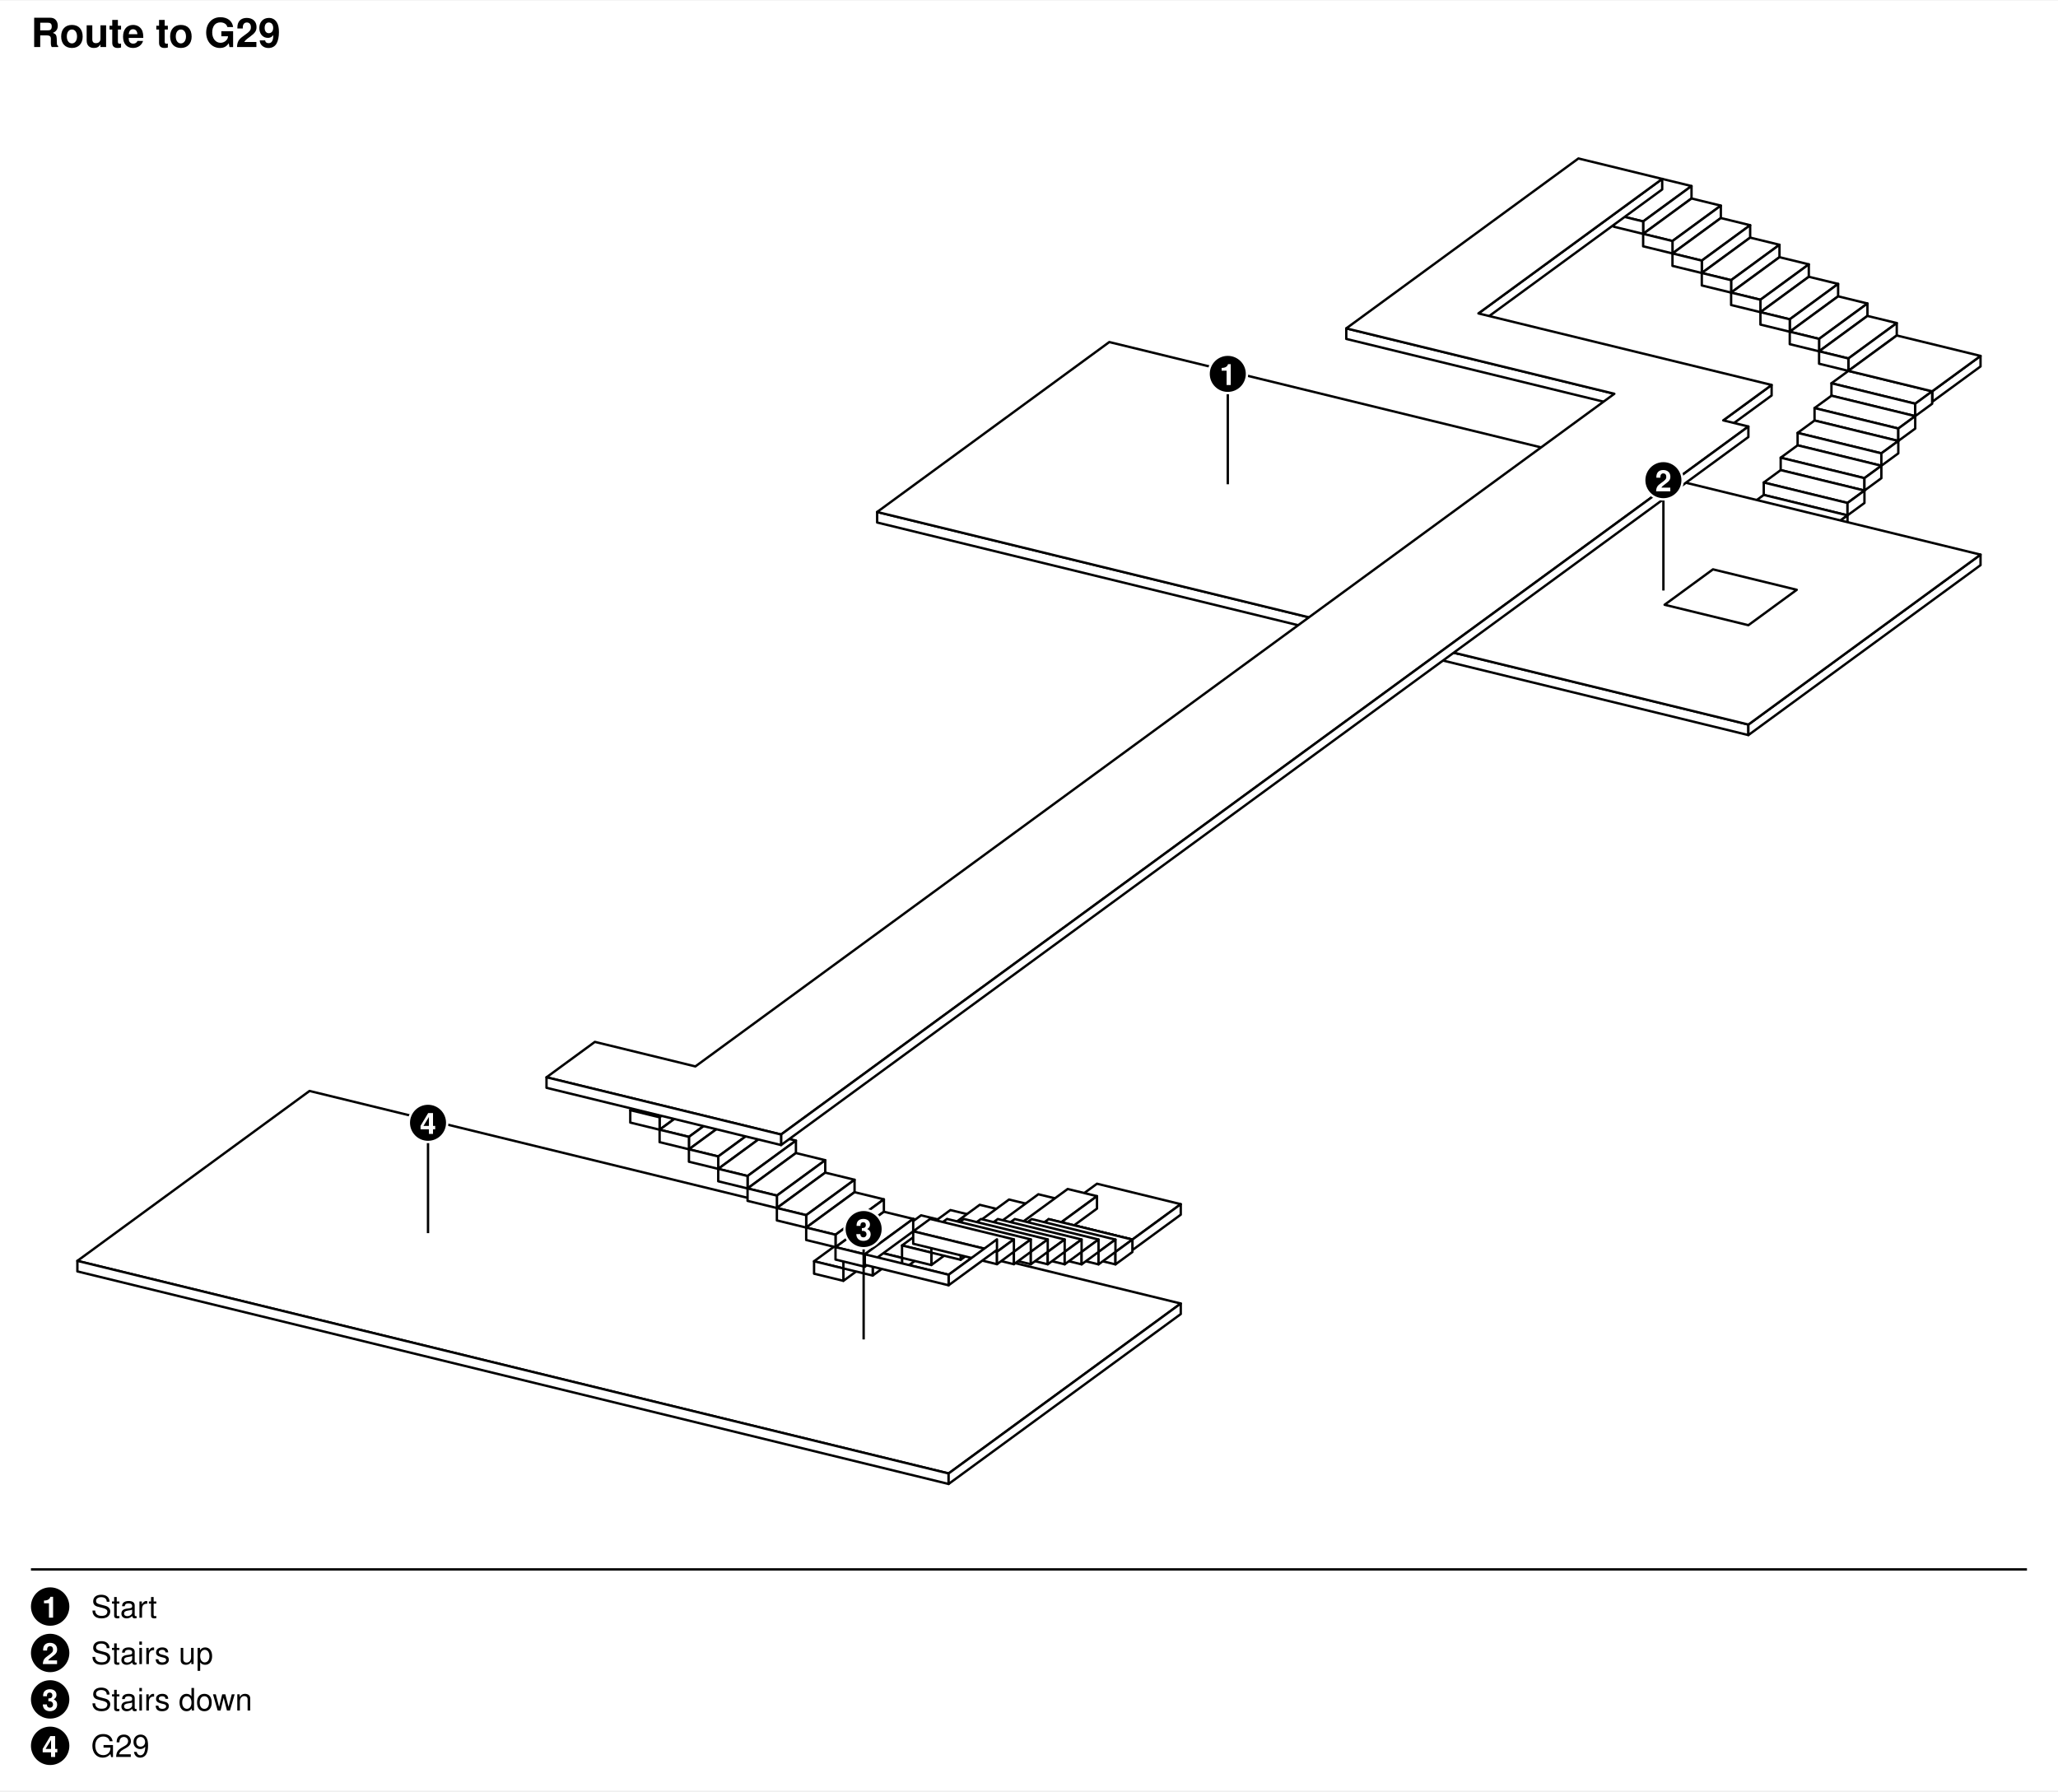
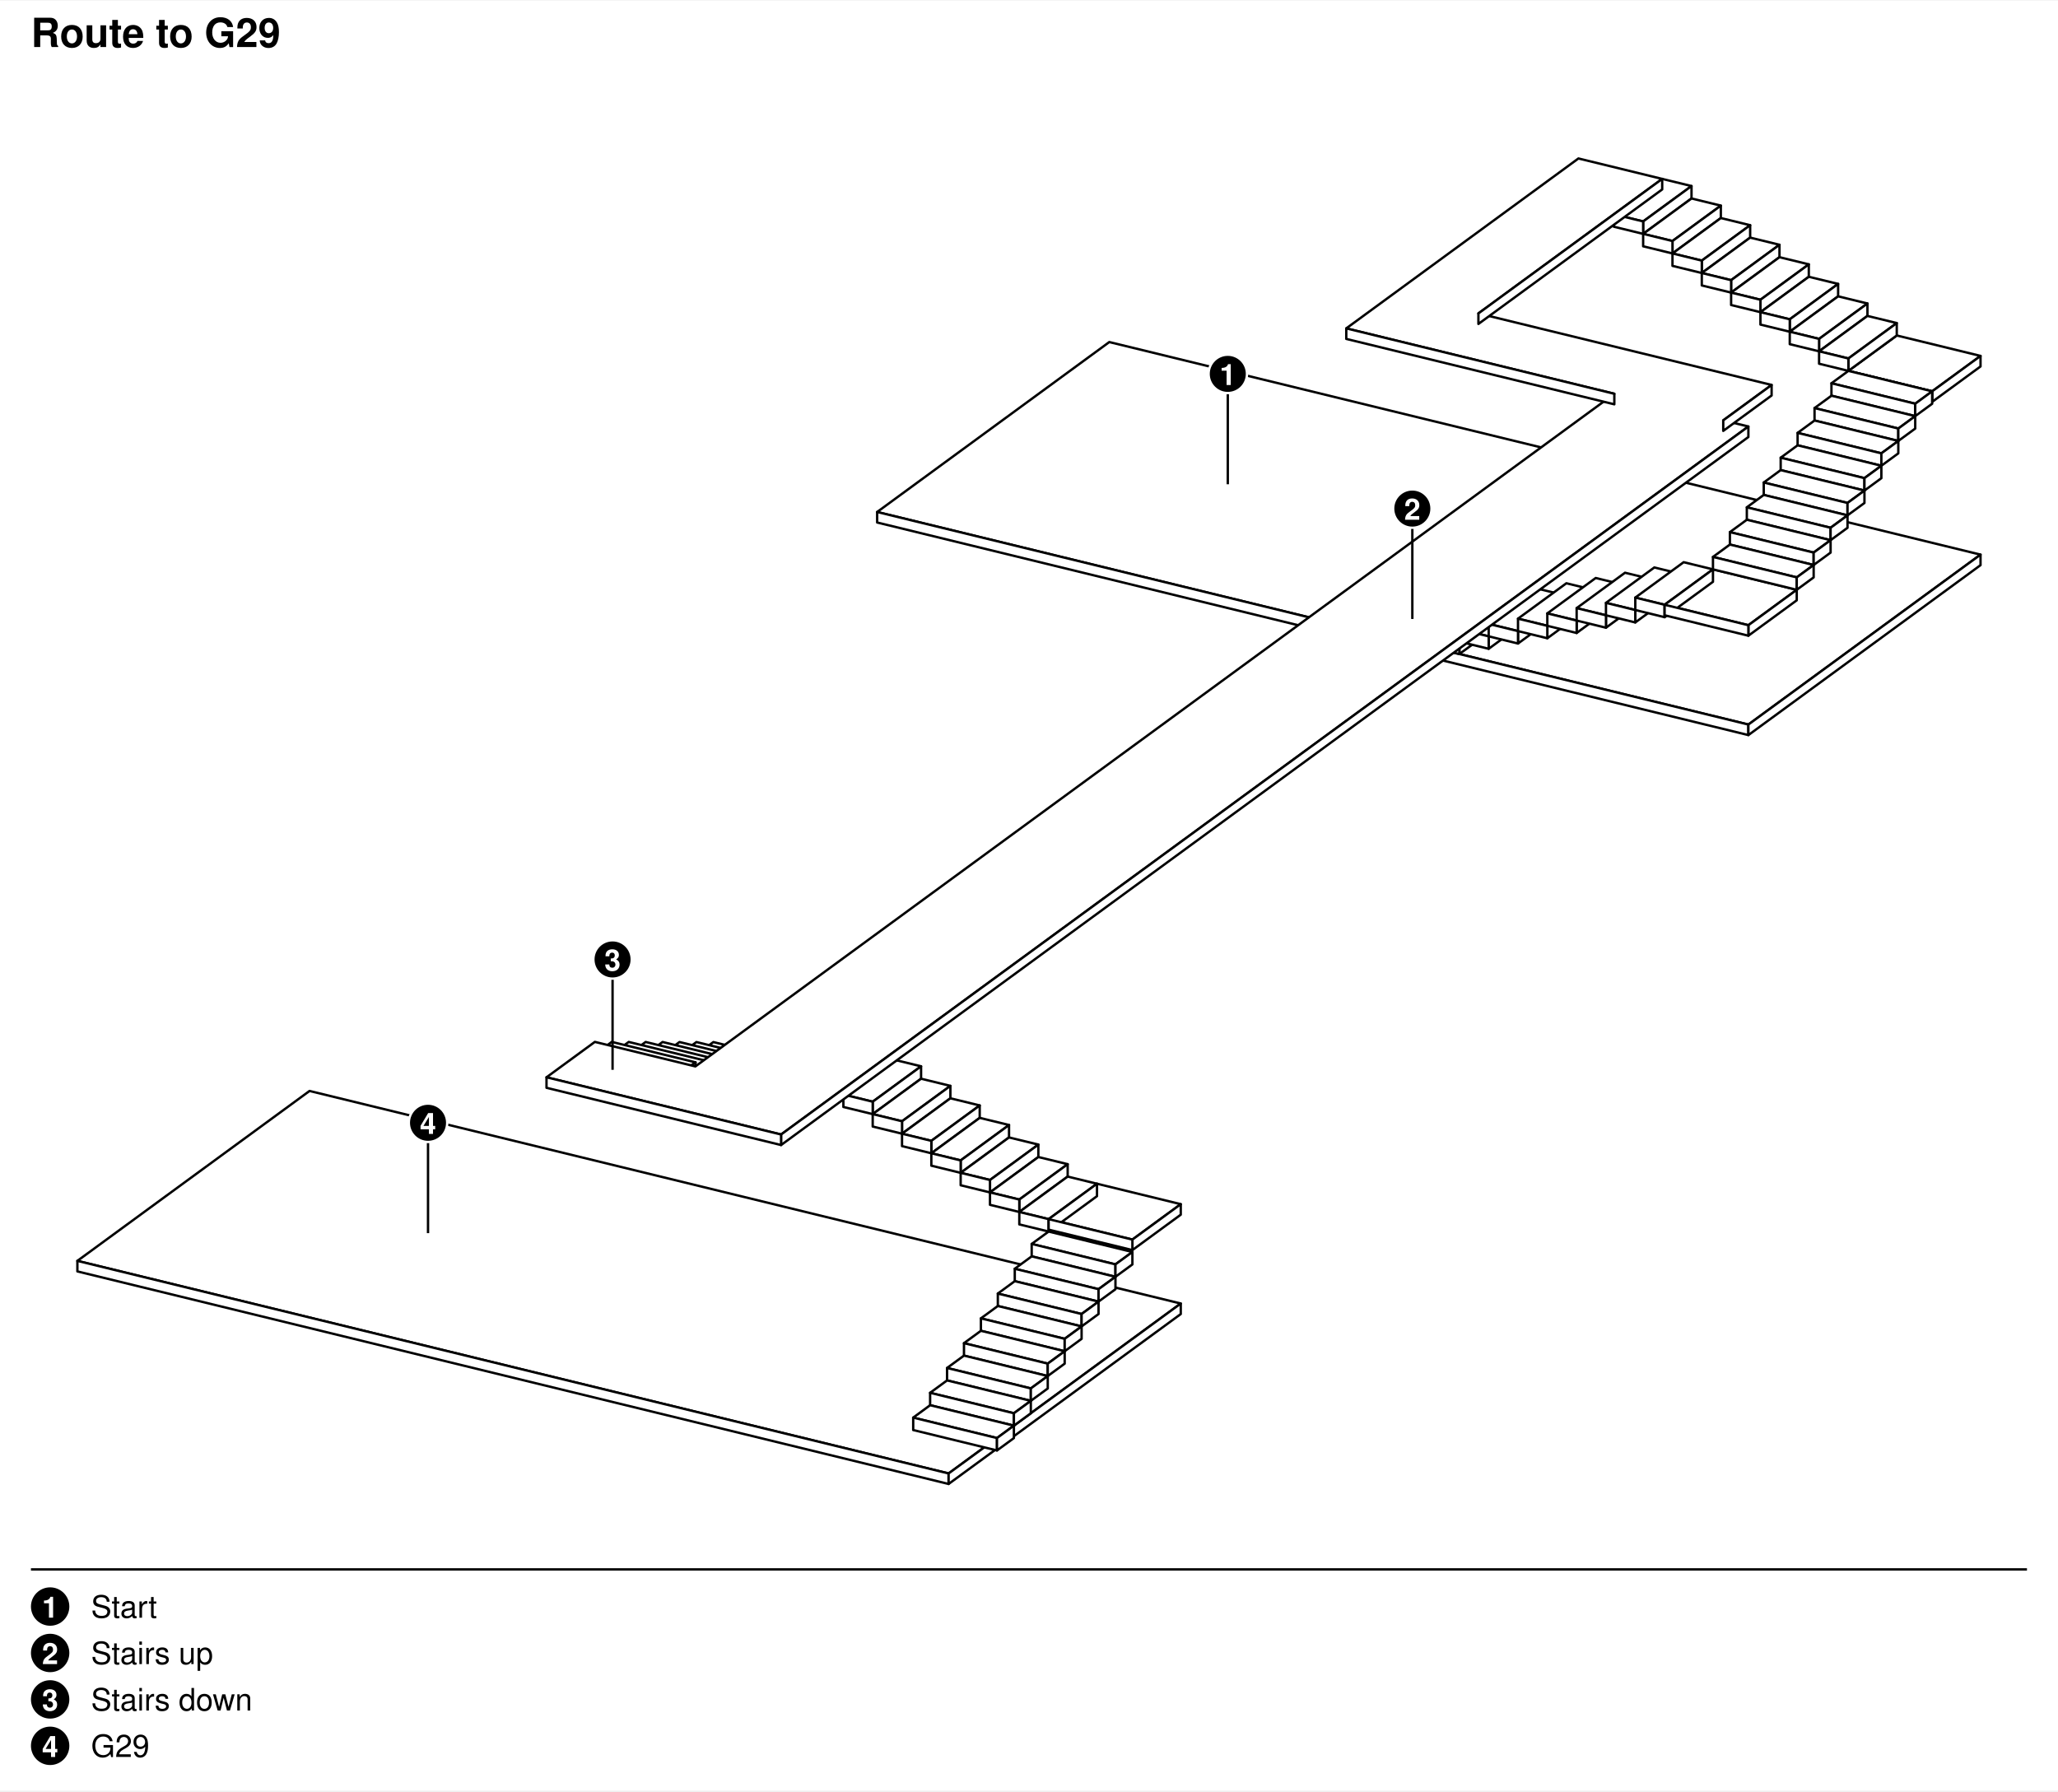
<svg xmlns="http://www.w3.org/2000/svg" width="957" height="833" viewBox="-459.0 -276.7 957.4 832.8" font-family="Helvetica Neue, Helvetica, Arial, sans-serif">
  <rect x="-459.0" y="-276.7" width="957.4" height="832.8" fill="#ffffff" />
+   <g id="level-L0">
+     <path d="M -50.94,-38.78 L 354.36,60.11 L 462.36,-18.94 L 57.06,-117.84 Z M -423,309.63 L -17.7,408.53 L 90.3,329.47 L -315,230.58 Z" fill="#ffffff" fill-rule="evenodd" stroke="#000000" stroke-width="1.1" stroke-linejoin="round" />
+     <polygon points="-50.94,-38.78 354.36,60.11 354.36,65.01 -50.94,-33.89" fill="#ffffff" stroke="#000000" stroke-width="1.1" stroke-linejoin="round" />
+     <polygon points="354.36,60.11 462.36,-18.94 462.36,-14.05 354.36,65.01" fill="#ffffff" stroke="#000000" stroke-width="1.1" stroke-linejoin="round" />
+     <polygon points="-423,309.63 -17.7,408.53 -17.7,413.42 -423,314.53" fill="#ffffff" stroke="#000000" stroke-width="1.1" stroke-linejoin="round" />
+     <polygon points="-17.7,408.53 90.3,329.47 90.3,334.37 -17.7,413.42" fill="#ffffff" stroke="#000000" stroke-width="1.1" stroke-linejoin="round" />
+   </g>
  <g id="stairs-L0">
    <polygon points="327.91,-190.42 314.27,-193.74 291.77,-177.27 305.41,-173.95" fill="#ffffff" stroke="#000000" stroke-width="1.1" stroke-linejoin="round" />
    <polygon points="305.41,-173.95 327.91,-190.42 327.91,-184.64 305.41,-168.17" fill="#ffffff" stroke="#000000" stroke-width="1.1" stroke-linejoin="round" />
    <polygon points="341.55,-181.31 327.91,-184.64 305.41,-168.17 319.05,-164.84" fill="#ffffff" stroke="#000000" stroke-width="1.1" stroke-linejoin="round" />
    <polygon points="319.05,-164.84 341.55,-181.31 341.55,-175.53 319.05,-159.06" fill="#ffffff" stroke="#000000" stroke-width="1.1" stroke-linejoin="round" />
    <polygon points="355.19,-172.2 341.55,-175.53 319.05,-159.06 332.69,-155.73" fill="#ffffff" stroke="#000000" stroke-width="1.1" stroke-linejoin="round" />
    <polygon points="332.69,-155.73 355.19,-172.2 355.19,-166.43 332.69,-149.96" fill="#ffffff" stroke="#000000" stroke-width="1.1" stroke-linejoin="round" />
    <polygon points="368.83,-163.1 355.19,-166.43 332.69,-149.96 346.33,-146.63" fill="#ffffff" stroke="#000000" stroke-width="1.1" stroke-linejoin="round" />
+     <path d="M -119.26,207.86 L -80.29,217.36 L -57.79,200.89 L -96.76,191.39 Z M 400.89,-104.43 L 439.86,-94.92 L 462.36,-111.39 L 423.39,-120.9 Z" fill="#ffffff" fill-rule="evenodd" stroke="#000000" stroke-width="1.1" stroke-linejoin="round" />
    <polygon points="346.33,-146.63 368.83,-163.1 368.83,-157.32 346.33,-140.85" fill="#ffffff" stroke="#000000" stroke-width="1.1" stroke-linejoin="round" />
    <polygon points="291.77,-177.27 305.41,-173.95 305.41,-168.17 291.77,-171.5" fill="#ffffff" stroke="#000000" stroke-width="1.1" stroke-linejoin="round" />
    <polygon points="382.47,-153.99 368.83,-157.32 346.33,-140.85 359.97,-137.52" fill="#ffffff" stroke="#000000" stroke-width="1.1" stroke-linejoin="round" />
    <polygon points="359.97,-137.52 382.47,-153.99 382.47,-148.21 359.97,-131.74" fill="#ffffff" stroke="#000000" stroke-width="1.1" stroke-linejoin="round" />
    <polygon points="305.41,-168.17 319.05,-164.84 319.05,-159.06 305.41,-162.39" fill="#ffffff" stroke="#000000" stroke-width="1.1" stroke-linejoin="round" />
    <polygon points="396.11,-144.89 382.47,-148.21 359.97,-131.74 373.61,-128.42" fill="#ffffff" stroke="#000000" stroke-width="1.1" stroke-linejoin="round" />
    <polygon points="373.61,-128.42 396.11,-144.89 396.11,-139.11 373.61,-122.64" fill="#ffffff" stroke="#000000" stroke-width="1.1" stroke-linejoin="round" />
    <polygon points="319.05,-159.06 332.69,-155.73 332.69,-149.96 319.05,-153.28" fill="#ffffff" stroke="#000000" stroke-width="1.1" stroke-linejoin="round" />
    <polygon points="409.75,-135.78 396.11,-139.11 373.61,-122.64 387.25,-119.31" fill="#ffffff" stroke="#000000" stroke-width="1.1" stroke-linejoin="round" />
    <polygon points="387.25,-119.31 409.75,-135.78 409.75,-130 387.25,-113.53" fill="#ffffff" stroke="#000000" stroke-width="1.1" stroke-linejoin="round" />
    <polygon points="332.69,-149.96 346.33,-146.63 346.33,-140.85 332.69,-144.18" fill="#ffffff" stroke="#000000" stroke-width="1.1" stroke-linejoin="round" />
    <polygon points="423.39,-126.67 409.75,-130 387.25,-113.53 400.89,-110.2" fill="#ffffff" stroke="#000000" stroke-width="1.1" stroke-linejoin="round" />
    <polygon points="400.89,-110.2 423.39,-126.67 423.39,-120.9 400.89,-104.43" fill="#ffffff" stroke="#000000" stroke-width="1.1" stroke-linejoin="round" />
    <polygon points="346.33,-140.85 359.97,-137.52 359.97,-131.74 346.33,-135.07" fill="#ffffff" stroke="#000000" stroke-width="1.1" stroke-linejoin="round" />
    <polygon points="359.97,-131.74 373.61,-128.42 373.61,-122.64 359.97,-125.97" fill="#ffffff" stroke="#000000" stroke-width="1.1" stroke-linejoin="round" />
    <polygon points="373.61,-122.64 387.25,-119.31 387.25,-113.53 373.61,-116.86" fill="#ffffff" stroke="#000000" stroke-width="1.1" stroke-linejoin="round" />
    <polygon points="387.25,-113.53 400.89,-110.2 400.89,-104.43 387.25,-107.76" fill="#ffffff" stroke="#000000" stroke-width="1.1" stroke-linejoin="round" />
    <polygon points="439.86,-94.92 462.36,-111.39 462.36,-106.49 439.86,-90.02" fill="#ffffff" stroke="#000000" stroke-width="1.1" stroke-linejoin="round" />
-     <polygon points="-50.94,-38.78 354.36,60.11 354.36,65.01 -50.94,-33.89" fill="#ffffff" stroke="#000000" stroke-width="1.1" stroke-linejoin="round" />
    <polygon points="400.89,-104.43 439.86,-94.92 439.86,-90.02 400.89,-99.53" fill="#ffffff" stroke="#000000" stroke-width="1.1" stroke-linejoin="round" />
    <polygon points="431.98,-89.15 439.86,-94.92 400.89,-104.43 393.01,-98.66" fill="#ffffff" stroke="#000000" stroke-width="1.1" stroke-linejoin="round" />
    <polygon points="393.01,-98.66 431.98,-89.15 431.98,-83.38 393.01,-92.88" fill="#ffffff" stroke="#000000" stroke-width="1.1" stroke-linejoin="round" />
    <polygon points="206.27,18.2 219.91,21.53 242.41,5.06 228.77,1.73" fill="#ffffff" stroke="#000000" stroke-width="1.1" stroke-linejoin="round" />
    <polygon points="219.91,21.53 242.41,5.06 242.41,10.84 219.91,27.31" fill="#ffffff" stroke="#000000" stroke-width="1.1" stroke-linejoin="round" />
    <polygon points="431.98,-89.15 439.86,-94.92 439.86,-89.14 431.98,-83.38" fill="#ffffff" stroke="#000000" stroke-width="1.1" stroke-linejoin="round" />
-     <polygon points="354.36,60.11 462.36,-18.94 462.36,-14.05 354.36,65.01" fill="#ffffff" stroke="#000000" stroke-width="1.1" stroke-linejoin="round" />
    <polygon points="424.11,-77.61 431.98,-83.38 393.01,-92.88 385.14,-87.12" fill="#ffffff" stroke="#000000" stroke-width="1.1" stroke-linejoin="round" />
    <polygon points="385.14,-87.12 424.11,-77.61 424.11,-71.83 385.14,-81.34" fill="#ffffff" stroke="#000000" stroke-width="1.1" stroke-linejoin="round" />
    <polygon points="219.91,15.75 233.55,19.08 256.05,2.61 242.41,-0.72" fill="#ffffff" stroke="#000000" stroke-width="1.1" stroke-linejoin="round" />
    <polygon points="233.55,19.08 256.05,2.61 256.05,8.39 233.55,24.86" fill="#ffffff" stroke="#000000" stroke-width="1.1" stroke-linejoin="round" />
    <polygon points="424.11,-77.61 431.98,-83.38 431.98,-77.6 424.11,-71.83" fill="#ffffff" stroke="#000000" stroke-width="1.1" stroke-linejoin="round" />
    <polygon points="416.23,-66.07 424.11,-71.83 385.14,-81.34 377.26,-75.58" fill="#ffffff" stroke="#000000" stroke-width="1.1" stroke-linejoin="round" />
    <polygon points="206.27,18.2 219.91,21.53 219.91,27.31 206.27,23.98" fill="#ffffff" stroke="#000000" stroke-width="1.1" stroke-linejoin="round" />
    <polygon points="377.26,-75.58 416.23,-66.07 416.23,-60.29 377.26,-69.8" fill="#ffffff" stroke="#000000" stroke-width="1.1" stroke-linejoin="round" />
    <polygon points="233.55,13.3 247.19,16.63 269.69,0.16 256.05,-3.17" fill="#ffffff" stroke="#000000" stroke-width="1.1" stroke-linejoin="round" />
    <polygon points="247.19,16.63 269.69,0.16 269.69,5.94 247.19,22.41" fill="#ffffff" stroke="#000000" stroke-width="1.1" stroke-linejoin="round" />
    <polygon points="416.23,-66.07 424.11,-71.83 424.11,-66.06 416.23,-60.29" fill="#ffffff" stroke="#000000" stroke-width="1.1" stroke-linejoin="round" />
    <polygon points="408.36,-54.53 416.23,-60.29 377.26,-69.8 369.39,-64.04" fill="#ffffff" stroke="#000000" stroke-width="1.1" stroke-linejoin="round" />
    <polygon points="219.91,15.75 233.55,19.08 233.55,24.86 219.91,21.53" fill="#ffffff" stroke="#000000" stroke-width="1.1" stroke-linejoin="round" />
    <polygon points="369.39,-64.04 408.36,-54.53 408.36,-48.75 369.39,-58.26" fill="#ffffff" stroke="#000000" stroke-width="1.1" stroke-linejoin="round" />
    <polygon points="247.19,10.85 260.83,14.18 283.33,-2.29 269.69,-5.62" fill="#ffffff" stroke="#000000" stroke-width="1.1" stroke-linejoin="round" />
    <polygon points="408.36,-54.53 416.23,-60.29 416.23,-54.51 408.36,-48.75" fill="#ffffff" stroke="#000000" stroke-width="1.1" stroke-linejoin="round" />
    <polygon points="260.83,14.18 283.33,-2.29 283.33,3.49 260.83,19.96" fill="#ffffff" stroke="#000000" stroke-width="1.1" stroke-linejoin="round" />
    <polygon points="400.48,-42.98 408.36,-48.75 369.39,-58.26 361.51,-52.49" fill="#ffffff" stroke="#000000" stroke-width="1.1" stroke-linejoin="round" />
    <polygon points="233.55,13.3 247.19,16.63 247.19,22.41 233.55,19.08" fill="#ffffff" stroke="#000000" stroke-width="1.1" stroke-linejoin="round" />
    <polygon points="361.51,-52.49 400.48,-42.98 400.48,-37.21 361.51,-46.72" fill="#ffffff" stroke="#000000" stroke-width="1.1" stroke-linejoin="round" />
    <polygon points="260.83,8.4 274.47,11.73 296.97,-4.74 283.33,-8.07" fill="#ffffff" stroke="#000000" stroke-width="1.1" stroke-linejoin="round" />
    <polygon points="400.48,-42.98 408.36,-48.75 408.36,-42.97 400.48,-37.21" fill="#ffffff" stroke="#000000" stroke-width="1.1" stroke-linejoin="round" />
    <polygon points="274.47,11.73 296.97,-4.74 296.97,1.04 274.47,17.51" fill="#ffffff" stroke="#000000" stroke-width="1.1" stroke-linejoin="round" />
    <polygon points="392.61,-31.44 400.48,-37.21 361.51,-46.72 353.64,-40.95" fill="#ffffff" stroke="#000000" stroke-width="1.1" stroke-linejoin="round" />
    <polygon points="247.19,10.85 260.83,14.18 260.83,19.96 247.19,16.63" fill="#ffffff" stroke="#000000" stroke-width="1.1" stroke-linejoin="round" />
    <polygon points="353.64,-40.95 392.61,-31.44 392.61,-25.67 353.64,-35.17" fill="#ffffff" stroke="#000000" stroke-width="1.1" stroke-linejoin="round" />
    <polygon points="274.47,5.95 288.11,9.28 310.61,-7.19 296.97,-10.52" fill="#ffffff" stroke="#000000" stroke-width="1.1" stroke-linejoin="round" />
    <polygon points="392.61,-31.44 400.48,-37.21 400.48,-31.43 392.61,-25.67" fill="#ffffff" stroke="#000000" stroke-width="1.1" stroke-linejoin="round" />
    <polygon points="288.11,9.28 310.61,-7.19 310.61,-1.41 288.11,15.06" fill="#ffffff" stroke="#000000" stroke-width="1.1" stroke-linejoin="round" />
    <polygon points="384.73,-19.9 392.61,-25.67 353.64,-35.17 345.76,-29.41" fill="#ffffff" stroke="#000000" stroke-width="1.1" stroke-linejoin="round" />
+     <path d="M 315.39,4.38 L 354.36,13.89 L 376.86,-2.58 L 337.89,-12.09 Z M 28.83,290.21 L 67.8,299.72 L 90.3,283.25 L 51.33,273.74 Z" fill="#ffffff" fill-rule="evenodd" stroke="#000000" stroke-width="1.1" stroke-linejoin="round" />
    <polygon points="260.83,8.4 274.47,11.73 274.47,17.51 260.83,14.18" fill="#ffffff" stroke="#000000" stroke-width="1.1" stroke-linejoin="round" />
    <polygon points="345.76,-29.41 384.73,-19.9 384.73,-14.12 345.76,-23.63" fill="#ffffff" stroke="#000000" stroke-width="1.1" stroke-linejoin="round" />
    <polygon points="288.11,3.5 301.75,6.83 324.25,-9.64 310.61,-12.97" fill="#ffffff" stroke="#000000" stroke-width="1.1" stroke-linejoin="round" />
    <polygon points="384.73,-19.9 392.61,-25.67 392.61,-19.89 384.73,-14.12" fill="#ffffff" stroke="#000000" stroke-width="1.1" stroke-linejoin="round" />
    <polygon points="376.86,-8.36 384.73,-14.12 345.76,-23.63 337.89,-17.87" fill="#ffffff" stroke="#000000" stroke-width="1.1" stroke-linejoin="round" />
    <polygon points="301.75,6.83 324.25,-9.64 324.25,-3.86 301.75,12.61" fill="#ffffff" stroke="#000000" stroke-width="1.1" stroke-linejoin="round" />
    <polygon points="274.47,5.95 288.11,9.28 288.11,15.06 274.47,11.73" fill="#ffffff" stroke="#000000" stroke-width="1.1" stroke-linejoin="round" />
    <polygon points="337.89,-17.87 376.86,-8.36 376.86,-2.58 337.89,-12.09" fill="#ffffff" stroke="#000000" stroke-width="1.1" stroke-linejoin="round" />
    <polygon points="301.75,1.05 315.39,4.38 337.89,-12.09 324.25,-15.42" fill="#ffffff" stroke="#000000" stroke-width="1.1" stroke-linejoin="round" />
    <polygon points="376.86,-8.36 384.73,-14.12 384.73,-8.35 376.86,-2.58" fill="#ffffff" stroke="#000000" stroke-width="1.1" stroke-linejoin="round" />
    <polygon points="315.39,4.38 337.89,-12.09 337.89,-6.31 315.39,10.16" fill="#ffffff" stroke="#000000" stroke-width="1.1" stroke-linejoin="round" />
    <polygon points="288.11,3.5 301.75,6.83 301.75,12.61 288.11,9.28" fill="#ffffff" stroke="#000000" stroke-width="1.1" stroke-linejoin="round" />
    <polygon points="301.75,1.05 315.39,4.38 315.39,10.16 301.75,6.83" fill="#ffffff" stroke="#000000" stroke-width="1.1" stroke-linejoin="round" />
    <polygon points="354.36,13.89 376.86,-2.58 376.86,2.31 354.36,18.78" fill="#ffffff" stroke="#000000" stroke-width="1.1" stroke-linejoin="round" />
    <polygon points="315.39,4.38 354.36,13.89 354.36,18.78 315.39,9.27" fill="#ffffff" stroke="#000000" stroke-width="1.1" stroke-linejoin="round" />
-     <path d="M -50.94,-38.78 L 354.36,60.11 L 462.36,-18.94 L 57.06,-117.84 Z M -423,309.63 L -17.7,408.53 L 90.3,329.47 L -315,230.58 Z" fill="#ffffff" fill-rule="evenodd" stroke="#000000" stroke-width="1.1" stroke-linejoin="round" />
-     <path d="M 315.39,4.38 L 354.36,13.89 L 376.86,-2.58 L 337.89,-12.09 Z M 28.83,290.21 L 67.8,299.72 L 90.3,283.25 L 51.33,273.74 Z" fill="#ffffff" fill-rule="evenodd" stroke="#000000" stroke-width="1.1" stroke-linejoin="round" />
-     <path d="M 400.89,-104.43 L 439.86,-94.92 L 462.36,-111.39 L 423.39,-120.9 Z M -56.67,306.57 L -17.7,316.08 L 4.8,299.61 L -34.17,290.1 Z" fill="#ffffff" fill-rule="evenodd" stroke="#000000" stroke-width="1.1" stroke-linejoin="round" />
-     <polygon points="-44.15,296.67 -57.79,293.34 -80.29,309.81 -66.65,313.14" fill="#ffffff" stroke="#000000" stroke-width="1.1" stroke-linejoin="round" />
-     <polygon points="-66.65,313.14 -44.15,296.67 -44.15,302.44 -66.65,318.91" fill="#ffffff" stroke="#000000" stroke-width="1.1" stroke-linejoin="round" />
-     <polygon points="-30.51,294.22 -44.15,290.89 -66.65,307.36 -53.01,310.69" fill="#ffffff" stroke="#000000" stroke-width="1.1" stroke-linejoin="round" />
-     <polygon points="-53.01,310.69 -30.51,294.22 -30.51,299.99 -53.01,316.46" fill="#ffffff" stroke="#000000" stroke-width="1.1" stroke-linejoin="round" />
-     <polygon points="-80.29,309.81 -66.65,313.14 -66.65,318.91 -80.29,315.59" fill="#ffffff" stroke="#000000" stroke-width="1.1" stroke-linejoin="round" />
-     <polygon points="-16.87,291.77 -30.51,288.44 -53.01,304.91 -39.37,308.24" fill="#ffffff" stroke="#000000" stroke-width="1.1" stroke-linejoin="round" />
-     <polygon points="-39.37,308.24 -16.87,291.77 -16.87,297.54 -39.37,314.01" fill="#ffffff" stroke="#000000" stroke-width="1.1" stroke-linejoin="round" />
-     <polygon points="-66.65,307.36 -53.01,310.69 -53.01,316.46 -66.65,313.14" fill="#ffffff" stroke="#000000" stroke-width="1.1" stroke-linejoin="round" />
-     <polygon points="-3.23,289.32 -16.87,285.99 -39.37,302.46 -25.73,305.79" fill="#ffffff" stroke="#000000" stroke-width="1.1" stroke-linejoin="round" />
-     <polygon points="-25.73,305.79 -3.23,289.32 -3.23,295.09 -25.73,311.56" fill="#ffffff" stroke="#000000" stroke-width="1.1" stroke-linejoin="round" />
-     <polygon points="-53.01,304.91 -39.37,308.24 -39.37,314.01 -53.01,310.69" fill="#ffffff" stroke="#000000" stroke-width="1.1" stroke-linejoin="round" />
-     <polygon points="10.41,286.87 -3.23,283.54 -25.73,300.01 -12.09,303.34" fill="#ffffff" stroke="#000000" stroke-width="1.1" stroke-linejoin="round" />
-     <polygon points="-12.09,303.34 10.41,286.87 10.41,292.65 -12.09,309.12" fill="#ffffff" stroke="#000000" stroke-width="1.1" stroke-linejoin="round" />
-     <polygon points="-39.37,302.46 -25.73,305.79 -25.73,311.56 -39.37,308.24" fill="#ffffff" stroke="#000000" stroke-width="1.1" stroke-linejoin="round" />
-     <polygon points="24.05,284.42 10.41,281.09 -12.09,297.56 1.55,300.89" fill="#ffffff" stroke="#000000" stroke-width="1.1" stroke-linejoin="round" />
-     <polygon points="1.55,300.89 24.05,284.42 24.05,290.2 1.55,306.67" fill="#ffffff" stroke="#000000" stroke-width="1.1" stroke-linejoin="round" />
-     <polygon points="-25.73,300.01 -12.09,303.34 -12.09,309.12 -25.73,305.79" fill="#ffffff" stroke="#000000" stroke-width="1.1" stroke-linejoin="round" />
-     <polygon points="37.69,281.97 24.05,278.64 1.55,295.11 15.19,298.44" fill="#ffffff" stroke="#000000" stroke-width="1.1" stroke-linejoin="round" />
-     <polygon points="15.19,298.44 37.69,281.97 37.69,287.75 15.19,304.22" fill="#ffffff" stroke="#000000" stroke-width="1.1" stroke-linejoin="round" />
-     <polygon points="-12.09,297.56 1.55,300.89 1.55,306.67 -12.09,303.34" fill="#ffffff" stroke="#000000" stroke-width="1.1" stroke-linejoin="round" />
-     <polygon points="51.33,279.52 37.69,276.19 15.19,292.66 28.83,295.99" fill="#ffffff" stroke="#000000" stroke-width="1.1" stroke-linejoin="round" />
-     <polygon points="28.83,295.99 51.33,279.52 51.33,285.3 28.83,301.77" fill="#ffffff" stroke="#000000" stroke-width="1.1" stroke-linejoin="round" />
-     <polygon points="1.55,295.11 15.19,298.44 15.19,304.22 1.55,300.89" fill="#ffffff" stroke="#000000" stroke-width="1.1" stroke-linejoin="round" />
-     <polygon points="15.19,292.66 28.83,295.99 28.83,301.77 15.19,298.44" fill="#ffffff" stroke="#000000" stroke-width="1.1" stroke-linejoin="round" />
+     <polygon points="-80.29,217.36 -57.79,200.89 -57.79,205.79 -80.29,222.26" fill="#ffffff" stroke="#000000" stroke-width="1.1" stroke-linejoin="round" />
+     <polygon points="-80.29,223.14 -66.65,226.47 -44.15,210 -57.79,206.67" fill="#ffffff" stroke="#000000" stroke-width="1.1" stroke-linejoin="round" />
+     <polygon points="-66.65,226.47 -44.15,210 -44.15,215.78 -66.65,232.25" fill="#ffffff" stroke="#000000" stroke-width="1.1" stroke-linejoin="round" />
+     <polygon points="-66.65,232.25 -53.01,235.58 -30.51,219.11 -44.15,215.78" fill="#ffffff" stroke="#000000" stroke-width="1.1" stroke-linejoin="round" />
+     <polygon points="-119.26,207.86 -80.29,217.36 -80.29,222.26 -119.26,212.75" fill="#ffffff" stroke="#000000" stroke-width="1.1" stroke-linejoin="round" />
+     <polygon points="-53.01,235.58 -30.51,219.11 -30.51,224.88 -53.01,241.35" fill="#ffffff" stroke="#000000" stroke-width="1.1" stroke-linejoin="round" />
+     <polygon points="-53.01,241.35 -39.37,244.68 -16.87,228.21 -30.51,224.88" fill="#ffffff" stroke="#000000" stroke-width="1.1" stroke-linejoin="round" />
+     <polygon points="-39.37,244.68 -16.87,228.21 -16.87,233.99 -39.37,250.46" fill="#ffffff" stroke="#000000" stroke-width="1.1" stroke-linejoin="round" />
+     <polygon points="-88.17,223.13 -80.29,217.36 -119.26,207.86 -127.14,213.62" fill="#ffffff" stroke="#000000" stroke-width="1.1" stroke-linejoin="round" />
+     <polygon points="-39.37,250.46 -25.73,253.79 -3.23,237.32 -16.87,233.99" fill="#ffffff" stroke="#000000" stroke-width="1.1" stroke-linejoin="round" />
+     <polygon points="-25.73,253.79 -3.23,237.32 -3.23,243.1 -25.73,259.57" fill="#ffffff" stroke="#000000" stroke-width="1.1" stroke-linejoin="round" />
+     <polygon points="-80.29,223.14 -66.65,226.47 -66.65,232.25 -80.29,228.92" fill="#ffffff" stroke="#000000" stroke-width="1.1" stroke-linejoin="round" />
+     <polygon points="-25.73,259.57 -12.09,262.89 10.41,246.42 -3.23,243.1" fill="#ffffff" stroke="#000000" stroke-width="1.1" stroke-linejoin="round" />
+     <polygon points="-127.14,213.62 -88.17,223.13 -88.17,228.91 -127.14,219.4" fill="#ffffff" stroke="#000000" stroke-width="1.1" stroke-linejoin="round" />
+     <polygon points="-12.09,262.89 10.41,246.42 10.41,252.2 -12.09,268.67" fill="#ffffff" stroke="#000000" stroke-width="1.1" stroke-linejoin="round" />
+     <polygon points="-66.65,232.25 -53.01,235.58 -53.01,241.35 -66.65,238.03" fill="#ffffff" stroke="#000000" stroke-width="1.1" stroke-linejoin="round" />
+     <polygon points="-88.17,223.13 -80.29,217.36 -80.29,223.14 -88.17,228.91" fill="#ffffff" stroke="#000000" stroke-width="1.1" stroke-linejoin="round" />
+     <polygon points="-12.09,268.67 1.55,272 24.05,255.53 10.41,252.2" fill="#ffffff" stroke="#000000" stroke-width="1.1" stroke-linejoin="round" />
+     <polygon points="1.55,272 24.05,255.53 24.05,261.31 1.55,277.78" fill="#ffffff" stroke="#000000" stroke-width="1.1" stroke-linejoin="round" />
+     <polygon points="-53.01,241.35 -39.37,244.68 -39.37,250.46 -53.01,247.13" fill="#ffffff" stroke="#000000" stroke-width="1.1" stroke-linejoin="round" />
+     <polygon points="1.55,277.78 15.19,281.1 37.69,264.64 24.05,261.31" fill="#ffffff" stroke="#000000" stroke-width="1.1" stroke-linejoin="round" />
+     <polygon points="-96.04,223.12 -88.17,217.35 -127.14,207.84 -135.01,213.61" fill="#ffffff" stroke="#000000" stroke-width="1.1" stroke-linejoin="round" />
+     <polygon points="15.19,281.1 37.69,264.64 37.69,270.41 15.19,286.88" fill="#ffffff" stroke="#000000" stroke-width="1.1" stroke-linejoin="round" />
+     <polygon points="-39.37,250.46 -25.73,253.79 -25.73,259.57 -39.37,256.24" fill="#ffffff" stroke="#000000" stroke-width="1.1" stroke-linejoin="round" />
+     <polygon points="15.19,286.88 28.83,290.21 51.33,273.74 37.69,270.41" fill="#ffffff" stroke="#000000" stroke-width="1.1" stroke-linejoin="round" />
+     <polygon points="-135.01,213.61 -96.04,223.12 -96.04,228.89 -135.01,219.38" fill="#ffffff" stroke="#000000" stroke-width="1.1" stroke-linejoin="round" />
+     <polygon points="28.83,290.21 51.33,273.74 51.33,279.52 28.83,295.99" fill="#ffffff" stroke="#000000" stroke-width="1.1" stroke-linejoin="round" />
+     <polygon points="-25.73,259.57 -12.09,262.89 -12.09,268.67 -25.73,265.34" fill="#ffffff" stroke="#000000" stroke-width="1.1" stroke-linejoin="round" />
+     <polygon points="-96.04,223.12 -88.17,217.35 -88.17,223.13 -96.04,228.89" fill="#ffffff" stroke="#000000" stroke-width="1.1" stroke-linejoin="round" />
+     <polygon points="-12.09,268.67 1.55,272 1.55,277.78 -12.09,274.45" fill="#ffffff" stroke="#000000" stroke-width="1.1" stroke-linejoin="round" />
+     <polygon points="-103.92,223.1 -96.04,217.34 -135.01,207.83 -142.89,213.59" fill="#ffffff" stroke="#000000" stroke-width="1.1" stroke-linejoin="round" />
+     <polygon points="1.55,277.78 15.19,281.1 15.19,286.88 1.55,283.55" fill="#ffffff" stroke="#000000" stroke-width="1.1" stroke-linejoin="round" />
+     <polygon points="15.19,286.88 28.83,290.21 28.83,295.99 15.19,292.66" fill="#ffffff" stroke="#000000" stroke-width="1.1" stroke-linejoin="round" />
+     <polygon points="-142.89,213.59 -103.92,223.1 -103.92,228.88 -142.89,219.37" fill="#ffffff" stroke="#000000" stroke-width="1.1" stroke-linejoin="round" />
+     <polygon points="-103.92,223.1 -96.04,217.34 -96.04,223.12 -103.92,228.88" fill="#ffffff" stroke="#000000" stroke-width="1.1" stroke-linejoin="round" />
    <polygon points="67.8,299.72 90.3,283.25 90.3,288.14 67.8,304.61" fill="#ffffff" stroke="#000000" stroke-width="1.1" stroke-linejoin="round" />
+     <polygon points="-111.79,223.09 -103.92,217.32 -142.89,207.82 -150.76,213.58" fill="#ffffff" stroke="#000000" stroke-width="1.1" stroke-linejoin="round" />
    <polygon points="28.83,290.21 67.8,299.72 67.8,304.61 28.83,295.1" fill="#ffffff" stroke="#000000" stroke-width="1.1" stroke-linejoin="round" />
-     <polygon points="59.92,305.48 67.8,299.72 28.83,290.21 20.95,295.98" fill="#ffffff" stroke="#000000" stroke-width="1.1" stroke-linejoin="round" />
-     <polygon points="20.95,295.98 59.92,305.48 59.92,311.26 20.95,301.75" fill="#ffffff" stroke="#000000" stroke-width="1.1" stroke-linejoin="round" />
-     <polygon points="59.92,305.48 67.8,299.72 67.8,305.5 59.92,311.26" fill="#ffffff" stroke="#000000" stroke-width="1.1" stroke-linejoin="round" />
-     <polygon points="-423,309.63 -17.7,408.53 -17.7,413.42 -423,314.53" fill="#ffffff" stroke="#000000" stroke-width="1.1" stroke-linejoin="round" />
-     <polygon points="52.05,305.47 59.92,299.71 20.95,290.2 13.08,295.96" fill="#ffffff" stroke="#000000" stroke-width="1.1" stroke-linejoin="round" />
-     <polygon points="13.08,295.96 52.05,305.47 52.05,311.25 13.08,301.74" fill="#ffffff" stroke="#000000" stroke-width="1.1" stroke-linejoin="round" />
-     <polygon points="52.05,305.47 59.92,299.71 59.92,305.48 52.05,311.25" fill="#ffffff" stroke="#000000" stroke-width="1.1" stroke-linejoin="round" />
-     <polygon points="44.17,305.46 52.05,299.69 13.08,290.18 5.2,295.95" fill="#ffffff" stroke="#000000" stroke-width="1.1" stroke-linejoin="round" />
-     <polygon points="-17.7,408.53 90.3,329.47 90.3,334.37 -17.7,413.42" fill="#ffffff" stroke="#000000" stroke-width="1.1" stroke-linejoin="round" />
-     <polygon points="5.2,295.95 44.17,305.46 44.17,311.24 5.2,301.73" fill="#ffffff" stroke="#000000" stroke-width="1.1" stroke-linejoin="round" />
-     <polygon points="44.17,305.46 52.05,299.69 52.05,305.47 44.17,311.24" fill="#ffffff" stroke="#000000" stroke-width="1.1" stroke-linejoin="round" />
-     <polygon points="36.3,305.44 44.17,299.68 5.2,290.17 -2.67,295.94" fill="#ffffff" stroke="#000000" stroke-width="1.1" stroke-linejoin="round" />
-     <polygon points="-2.67,295.94 36.3,305.44 36.3,311.22 -2.67,301.71" fill="#ffffff" stroke="#000000" stroke-width="1.1" stroke-linejoin="round" />
-     <polygon points="36.3,305.44 44.17,299.68 44.17,305.46 36.3,311.22" fill="#ffffff" stroke="#000000" stroke-width="1.1" stroke-linejoin="round" />
-     <polygon points="28.42,305.43 36.3,299.67 -2.67,290.16 -10.55,295.92" fill="#ffffff" stroke="#000000" stroke-width="1.1" stroke-linejoin="round" />
-     <polygon points="-10.55,295.92 28.42,305.43 28.42,311.21 -10.55,301.7" fill="#ffffff" stroke="#000000" stroke-width="1.1" stroke-linejoin="round" />
-     <polygon points="28.42,305.43 36.3,299.67 36.3,305.44 28.42,311.21" fill="#ffffff" stroke="#000000" stroke-width="1.1" stroke-linejoin="round" />
-     <polygon points="20.55,305.42 28.42,299.65 -10.55,290.14 -18.42,295.91" fill="#ffffff" stroke="#000000" stroke-width="1.1" stroke-linejoin="round" />
-     <polygon points="-18.42,295.91 20.55,305.42 20.55,311.2 -18.42,301.69" fill="#ffffff" stroke="#000000" stroke-width="1.1" stroke-linejoin="round" />
-     <polygon points="20.55,305.42 28.42,299.65 28.42,305.43 20.55,311.2" fill="#ffffff" stroke="#000000" stroke-width="1.1" stroke-linejoin="round" />
-     <polygon points="-165.79,239.51 -152.15,242.83 -129.65,226.36 -143.29,223.04" fill="#ffffff" stroke="#000000" stroke-width="1.1" stroke-linejoin="round" />
-     <polygon points="-152.15,242.83 -129.65,226.36 -129.65,232.14 -152.15,248.61" fill="#ffffff" stroke="#000000" stroke-width="1.1" stroke-linejoin="round" />
-     <polygon points="12.67,305.4 20.55,299.64 -18.42,290.13 -26.3,295.9" fill="#ffffff" stroke="#000000" stroke-width="1.1" stroke-linejoin="round" />
-     <polygon points="-152.15,248.61 -138.51,251.94 -116.01,235.47 -129.65,232.14" fill="#ffffff" stroke="#000000" stroke-width="1.1" stroke-linejoin="round" />
-     <polygon points="-138.51,251.94 -116.01,235.47 -116.01,241.25 -138.51,257.72" fill="#ffffff" stroke="#000000" stroke-width="1.1" stroke-linejoin="round" />
-     <polygon points="-26.3,295.9 12.67,305.4 12.67,311.18 -26.3,301.67" fill="#ffffff" stroke="#000000" stroke-width="1.1" stroke-linejoin="round" />
-     <polygon points="-138.51,257.72 -124.87,261.05 -102.37,244.58 -116.01,241.25" fill="#ffffff" stroke="#000000" stroke-width="1.1" stroke-linejoin="round" />
-     <polygon points="-124.87,261.05 -102.37,244.58 -102.37,250.35 -124.87,266.82" fill="#ffffff" stroke="#000000" stroke-width="1.1" stroke-linejoin="round" />
-     <polygon points="12.67,305.4 20.55,299.64 20.55,305.42 12.67,311.18" fill="#ffffff" stroke="#000000" stroke-width="1.1" stroke-linejoin="round" />
-     <polygon points="-124.87,266.82 -111.23,270.15 -88.73,253.68 -102.37,250.35" fill="#ffffff" stroke="#000000" stroke-width="1.1" stroke-linejoin="round" />
-     <polygon points="-111.23,270.15 -88.73,253.68 -88.73,259.46 -111.23,275.93" fill="#ffffff" stroke="#000000" stroke-width="1.1" stroke-linejoin="round" />
-     <polygon points="-165.79,239.51 -152.15,242.83 -152.15,248.61 -165.79,245.28" fill="#ffffff" stroke="#000000" stroke-width="1.1" stroke-linejoin="round" />
-     <polygon points="-111.23,275.93 -97.59,279.26 -75.09,262.79 -88.73,259.46" fill="#ffffff" stroke="#000000" stroke-width="1.1" stroke-linejoin="round" />
-     <polygon points="4.8,305.39 12.67,299.63 -26.3,290.12 -34.17,295.88" fill="#ffffff" stroke="#000000" stroke-width="1.1" stroke-linejoin="round" />
-     <polygon points="-97.59,279.26 -75.09,262.79 -75.09,268.57 -97.59,285.04" fill="#ffffff" stroke="#000000" stroke-width="1.1" stroke-linejoin="round" />
-     <polygon points="-152.15,248.61 -138.51,251.94 -138.51,257.72 -152.15,254.39" fill="#ffffff" stroke="#000000" stroke-width="1.1" stroke-linejoin="round" />
-     <polygon points="-97.59,285.04 -83.95,288.36 -61.45,271.89 -75.09,268.57" fill="#ffffff" stroke="#000000" stroke-width="1.1" stroke-linejoin="round" />
-     <polygon points="-34.17,295.88 4.8,305.39 4.8,311.17 -34.17,301.66" fill="#ffffff" stroke="#000000" stroke-width="1.1" stroke-linejoin="round" />
-     <polygon points="-83.95,288.36 -61.45,271.89 -61.45,277.67 -83.95,294.14" fill="#ffffff" stroke="#000000" stroke-width="1.1" stroke-linejoin="round" />
-     <polygon points="-138.51,257.72 -124.87,261.05 -124.87,266.82 -138.51,263.5" fill="#ffffff" stroke="#000000" stroke-width="1.1" stroke-linejoin="round" />
-     <polygon points="-83.95,294.14 -70.31,297.47 -47.81,281 -61.45,277.67" fill="#ffffff" stroke="#000000" stroke-width="1.1" stroke-linejoin="round" />
-     <polygon points="4.8,305.39 12.67,299.63 12.67,305.4 4.8,311.17" fill="#ffffff" stroke="#000000" stroke-width="1.1" stroke-linejoin="round" />
-     <polygon points="-70.31,297.47 -47.81,281 -47.81,286.78 -70.31,303.25" fill="#ffffff" stroke="#000000" stroke-width="1.1" stroke-linejoin="round" />
-     <polygon points="-124.87,266.82 -111.23,270.15 -111.23,275.93 -124.87,272.6" fill="#ffffff" stroke="#000000" stroke-width="1.1" stroke-linejoin="round" />
-     <polygon points="-70.31,303.25 -56.67,306.57 -34.17,290.1 -47.81,286.78" fill="#ffffff" stroke="#000000" stroke-width="1.1" stroke-linejoin="round" />
-     <polygon points="-56.67,306.57 -34.17,290.1 -34.17,295.88 -56.67,312.35" fill="#ffffff" stroke="#000000" stroke-width="1.1" stroke-linejoin="round" />
-     <polygon points="-111.23,275.93 -97.59,279.26 -97.59,285.04 -111.23,281.71" fill="#ffffff" stroke="#000000" stroke-width="1.1" stroke-linejoin="round" />
-     <polygon points="-97.59,285.04 -83.95,288.36 -83.95,294.14 -97.59,290.81" fill="#ffffff" stroke="#000000" stroke-width="1.1" stroke-linejoin="round" />
-     <polygon points="-83.95,294.14 -70.31,297.47 -70.31,303.25 -83.95,299.92" fill="#ffffff" stroke="#000000" stroke-width="1.1" stroke-linejoin="round" />
-     <polygon points="-70.31,303.25 -56.67,306.57 -56.67,312.35 -70.31,309.02" fill="#ffffff" stroke="#000000" stroke-width="1.1" stroke-linejoin="round" />
-     <polygon points="-17.7,316.08 4.8,299.61 4.8,304.51 -17.7,320.98" fill="#ffffff" stroke="#000000" stroke-width="1.1" stroke-linejoin="round" />
-     <polygon points="-56.67,306.57 -17.7,316.08 -17.7,320.98 -56.67,311.47" fill="#ffffff" stroke="#000000" stroke-width="1.1" stroke-linejoin="round" />
+     <polygon points="-150.76,213.58 -111.79,223.09 -111.79,228.87 -150.76,219.36" fill="#ffffff" stroke="#000000" stroke-width="1.1" stroke-linejoin="round" />
+     <polygon points="28.83,295.99 20.95,301.75 59.92,311.26 67.8,305.5" fill="#ffffff" stroke="#000000" stroke-width="1.1" stroke-linejoin="round" />
+     <polygon points="-111.79,223.09 -103.92,217.32 -103.92,223.1 -111.79,228.87" fill="#ffffff" stroke="#000000" stroke-width="1.1" stroke-linejoin="round" />
+     <polygon points="20.95,301.75 59.92,311.26 59.92,317.04 20.95,307.53" fill="#ffffff" stroke="#000000" stroke-width="1.1" stroke-linejoin="round" />
+     <polygon points="-119.67,223.08 -111.79,217.31 -150.76,207.8 -158.64,213.57" fill="#ffffff" stroke="#000000" stroke-width="1.1" stroke-linejoin="round" />
+     <polygon points="59.92,311.26 67.8,305.5 67.8,311.28 59.92,317.04" fill="#ffffff" stroke="#000000" stroke-width="1.1" stroke-linejoin="round" />
+     <polygon points="20.95,307.53 13.08,313.3 52.05,322.8 59.92,317.04" fill="#ffffff" stroke="#000000" stroke-width="1.1" stroke-linejoin="round" />
+     <polygon points="-158.64,213.57 -119.67,223.08 -119.67,228.85 -158.64,219.34" fill="#ffffff" stroke="#000000" stroke-width="1.1" stroke-linejoin="round" />
+     <polygon points="13.08,313.3 52.05,322.8 52.05,328.58 13.08,319.07" fill="#ffffff" stroke="#000000" stroke-width="1.1" stroke-linejoin="round" />
+     <polygon points="-119.67,223.08 -111.79,217.31 -111.79,223.09 -119.67,228.85" fill="#ffffff" stroke="#000000" stroke-width="1.1" stroke-linejoin="round" />
+     <polygon points="52.05,322.8 59.92,317.04 59.92,322.82 52.05,328.58" fill="#ffffff" stroke="#000000" stroke-width="1.1" stroke-linejoin="round" />
+     <polygon points="13.08,319.07 5.2,324.84 44.17,334.35 52.05,328.58" fill="#ffffff" stroke="#000000" stroke-width="1.1" stroke-linejoin="round" />
+     <polygon points="-127.54,223.06 -119.67,217.3 -158.64,207.79 -166.51,213.55" fill="#ffffff" stroke="#000000" stroke-width="1.1" stroke-linejoin="round" />
+     <polygon points="5.2,324.84 44.17,334.35 44.17,340.12 5.2,330.62" fill="#ffffff" stroke="#000000" stroke-width="1.1" stroke-linejoin="round" />
+     <polygon points="-166.51,213.55 -127.54,223.06 -127.54,228.84 -166.51,219.33" fill="#ffffff" stroke="#000000" stroke-width="1.1" stroke-linejoin="round" />
+     <polygon points="44.17,334.35 52.05,328.58 52.05,334.36 44.17,340.12" fill="#ffffff" stroke="#000000" stroke-width="1.1" stroke-linejoin="round" />
+     <polygon points="5.2,330.62 -2.67,336.38 36.3,345.89 44.17,340.12" fill="#ffffff" stroke="#000000" stroke-width="1.1" stroke-linejoin="round" />
+     <polygon points="-127.54,223.06 -119.67,217.3 -119.67,223.08 -127.54,228.84" fill="#ffffff" stroke="#000000" stroke-width="1.1" stroke-linejoin="round" />
+     <polygon points="-2.67,336.38 36.3,345.89 36.3,351.67 -2.67,342.16" fill="#ffffff" stroke="#000000" stroke-width="1.1" stroke-linejoin="round" />
+     <polygon points="-135.42,223.05 -127.54,217.28 -166.51,207.78 -174.39,213.54" fill="#ffffff" stroke="#000000" stroke-width="1.1" stroke-linejoin="round" />
+     <polygon points="36.3,345.89 44.17,340.12 44.17,345.9 36.3,351.67" fill="#ffffff" stroke="#000000" stroke-width="1.1" stroke-linejoin="round" />
+     <polygon points="-2.67,342.16 -10.55,347.92 28.42,357.43 36.3,351.67" fill="#ffffff" stroke="#000000" stroke-width="1.1" stroke-linejoin="round" />
+     <polygon points="-174.39,213.54 -135.42,223.05 -135.42,228.83 -174.39,219.32" fill="#ffffff" stroke="#000000" stroke-width="1.1" stroke-linejoin="round" />
+     <polygon points="-10.55,347.92 28.42,357.43 28.42,363.21 -10.55,353.7" fill="#ffffff" stroke="#000000" stroke-width="1.1" stroke-linejoin="round" />
+     <polygon points="-135.42,223.05 -127.54,217.28 -127.54,223.06 -135.42,228.83" fill="#ffffff" stroke="#000000" stroke-width="1.1" stroke-linejoin="round" />
+     <polygon points="28.42,357.43 36.3,351.67 36.3,357.44 28.42,363.21" fill="#ffffff" stroke="#000000" stroke-width="1.1" stroke-linejoin="round" />
+     <polygon points="-10.55,353.7 -18.42,359.46 20.55,368.97 28.42,363.21" fill="#ffffff" stroke="#000000" stroke-width="1.1" stroke-linejoin="round" />
+     <polygon points="-143.29,223.04 -135.42,217.27 -174.39,207.76 -182.26,213.53" fill="#ffffff" stroke="#000000" stroke-width="1.1" stroke-linejoin="round" />
+     <polygon points="-18.42,359.46 20.55,368.97 20.55,374.75 -18.42,365.24" fill="#ffffff" stroke="#000000" stroke-width="1.1" stroke-linejoin="round" />
+     <polygon points="-182.26,213.53 -143.29,223.04 -143.29,228.81 -182.26,219.3" fill="#ffffff" stroke="#000000" stroke-width="1.1" stroke-linejoin="round" />
+     <polygon points="20.55,368.97 28.42,363.21 28.42,368.99 20.55,374.75" fill="#ffffff" stroke="#000000" stroke-width="1.1" stroke-linejoin="round" />
+     <polygon points="-18.42,365.24 -26.3,371.01 12.67,380.52 20.55,374.75" fill="#ffffff" stroke="#000000" stroke-width="1.1" stroke-linejoin="round" />
+     <polygon points="-143.29,223.04 -135.42,217.27 -135.42,223.05 -143.29,228.81" fill="#ffffff" stroke="#000000" stroke-width="1.1" stroke-linejoin="round" />
+     <polygon points="-26.3,371.01 12.67,380.52 12.67,386.29 -26.3,376.78" fill="#ffffff" stroke="#000000" stroke-width="1.1" stroke-linejoin="round" />
+     <polygon points="12.67,380.52 20.55,374.75 20.55,380.53 12.67,386.29" fill="#ffffff" stroke="#000000" stroke-width="1.1" stroke-linejoin="round" />
+     <polygon points="-26.3,376.78 -34.17,382.55 4.8,392.06 12.67,386.29" fill="#ffffff" stroke="#000000" stroke-width="1.1" stroke-linejoin="round" />
+     <polygon points="-34.17,382.55 4.8,392.06 4.8,397.83 -34.17,388.33" fill="#ffffff" stroke="#000000" stroke-width="1.1" stroke-linejoin="round" />
+     <polygon points="4.8,392.06 12.67,386.29 12.67,392.07 4.8,397.83" fill="#ffffff" stroke="#000000" stroke-width="1.1" stroke-linejoin="round" />
  </g>
  <g id="level-L1">
+     <path d="M 167.3,-124.2 L 292,-93.77 L -135.5,219.16 L -182.26,207.75 L -204.76,224.22 L -95.64,250.84 L 354.36,-78.55 L 342.67,-81.41 L 365.17,-97.88 L 228.77,-131.16 L 314.27,-193.74 L 275.3,-203.25 Z" fill="#ffffff" fill-rule="evenodd" stroke="#000000" stroke-width="1.1" stroke-linejoin="round" />
    <polygon points="228.77,-131.16 314.27,-193.74 314.27,-188.85 228.77,-126.26" fill="#ffffff" stroke="#000000" stroke-width="1.1" stroke-linejoin="round" />
    <polygon points="167.3,-124.2 292,-93.77 292,-88.87 167.3,-119.3" fill="#ffffff" stroke="#000000" stroke-width="1.1" stroke-linejoin="round" />
    <polygon points="342.67,-81.41 365.17,-97.88 365.17,-92.98 342.67,-76.51" fill="#ffffff" stroke="#000000" stroke-width="1.1" stroke-linejoin="round" />
-     <path d="M 167.3,-124.2 L 292,-93.77 L -135.5,219.16 L -182.26,207.75 L -204.76,224.22 L -95.64,250.84 L 354.36,-78.55 L 342.67,-81.41 L 365.17,-97.88 L 228.77,-131.16 L 314.27,-193.74 L 275.3,-203.25 Z" fill="#ffffff" fill-rule="evenodd" stroke="#000000" stroke-width="1.1" stroke-linejoin="round" />
    <polygon points="-95.64,250.84 354.36,-78.55 354.36,-73.66 -95.64,255.74" fill="#ffffff" stroke="#000000" stroke-width="1.1" stroke-linejoin="round" />
    <polygon points="-204.76,224.22 -95.64,250.84 -95.64,255.74 -204.76,229.11" fill="#ffffff" stroke="#000000" stroke-width="1.1" stroke-linejoin="round" />
  </g>
  <g id="labels">
    <line x1="112.18" y1="-51.68" x2="112.18" y2="-94.1" stroke="#000000" stroke-width="1.1" />
    <circle cx="112.18" cy="-103.03" r="8.93" fill="#000000" stroke="#ffffff" stroke-width="1.1" />
    <text x="112.18" y="-97.84" font-size="13.68" fill="#ffffff" font-weight="700" text-anchor="middle">1</text>
-     <line x1="314.83" y1="-2.24" x2="314.83" y2="-44.65" stroke="#000000" stroke-width="1.1" />
-     <circle cx="314.83" cy="-53.58" r="8.93" fill="#000000" stroke="#ffffff" stroke-width="1.1" />
-     <text x="314.83" y="-48.4" font-size="13.68" fill="#ffffff" font-weight="700" text-anchor="middle">2</text>
-     <line x1="-57.23" y1="346.18" x2="-57.23" y2="303.76" stroke="#000000" stroke-width="1.1" />
-     <circle cx="-57.23" cy="294.83" r="8.93" fill="#000000" stroke="#ffffff" stroke-width="1.1" />
-     <text x="-57.23" y="300.02" font-size="13.68" fill="#ffffff" font-weight="700" text-anchor="middle">3</text>
+     <line x1="198.03" y1="10.99" x2="198.03" y2="-31.43" stroke="#000000" stroke-width="1.1" />
+     <circle cx="198.03" cy="-40.36" r="8.93" fill="#000000" stroke="#ffffff" stroke-width="1.1" />
+     <text x="198.03" y="-35.17" font-size="13.68" fill="#ffffff" font-weight="700" text-anchor="middle">2</text>
+     <line x1="-174.03" y1="220.74" x2="-174.03" y2="178.32" stroke="#000000" stroke-width="1.1" />
+     <circle cx="-174.03" cy="169.4" r="8.93" fill="#000000" stroke="#ffffff" stroke-width="1.1" />
+     <text x="-174.03" y="174.58" font-size="13.68" fill="#ffffff" font-weight="700" text-anchor="middle">3</text>
    <line x1="-259.88" y1="296.73" x2="-259.88" y2="254.32" stroke="#000000" stroke-width="1.1" />
    <circle cx="-259.88" cy="245.39" r="8.93" fill="#000000" stroke="#ffffff" stroke-width="1.1" />
    <text x="-259.88" y="250.57" font-size="13.68" fill="#ffffff" font-weight="700" text-anchor="middle">4</text>
  </g>
  <text x="-444.6" y="-255.09" font-size="18.72" fill="#000000" font-weight="700">Route to G29</text>
  <g id="key">
    <line x1="-444.6" y1="453.17" x2="483.96" y2="453.17" stroke="#000000" stroke-width="1.1" />
    <circle cx="-435.67" cy="470.45" r="8.93" fill="#000000" />
    <text x="-435.67" y="475.63" font-size="13.68" fill="#ffffff" font-weight="700" text-anchor="middle">1</text>
    <text x="-416.66" y="475.63" font-size="14.4" fill="#000000" font-weight="500">Start</text>
    <circle cx="-435.67" cy="492.05" r="8.93" fill="#000000" />
    <text x="-435.67" y="497.23" font-size="13.68" fill="#ffffff" font-weight="700" text-anchor="middle">2</text>
    <text x="-416.66" y="497.23" font-size="14.4" fill="#000000" font-weight="500">Stairs up</text>
    <circle cx="-435.67" cy="513.65" r="8.93" fill="#000000" />
    <text x="-435.67" y="518.83" font-size="13.68" fill="#ffffff" font-weight="700" text-anchor="middle">3</text>
    <text x="-416.66" y="518.83" font-size="14.4" fill="#000000" font-weight="500">Stairs down</text>
    <circle cx="-435.67" cy="535.25" r="8.93" fill="#000000" />
    <text x="-435.67" y="540.43" font-size="13.68" fill="#ffffff" font-weight="700" text-anchor="middle">4</text>
    <text x="-416.66" y="540.43" font-size="14.4" fill="#000000" font-weight="500">G29</text>
  </g>
</svg>
